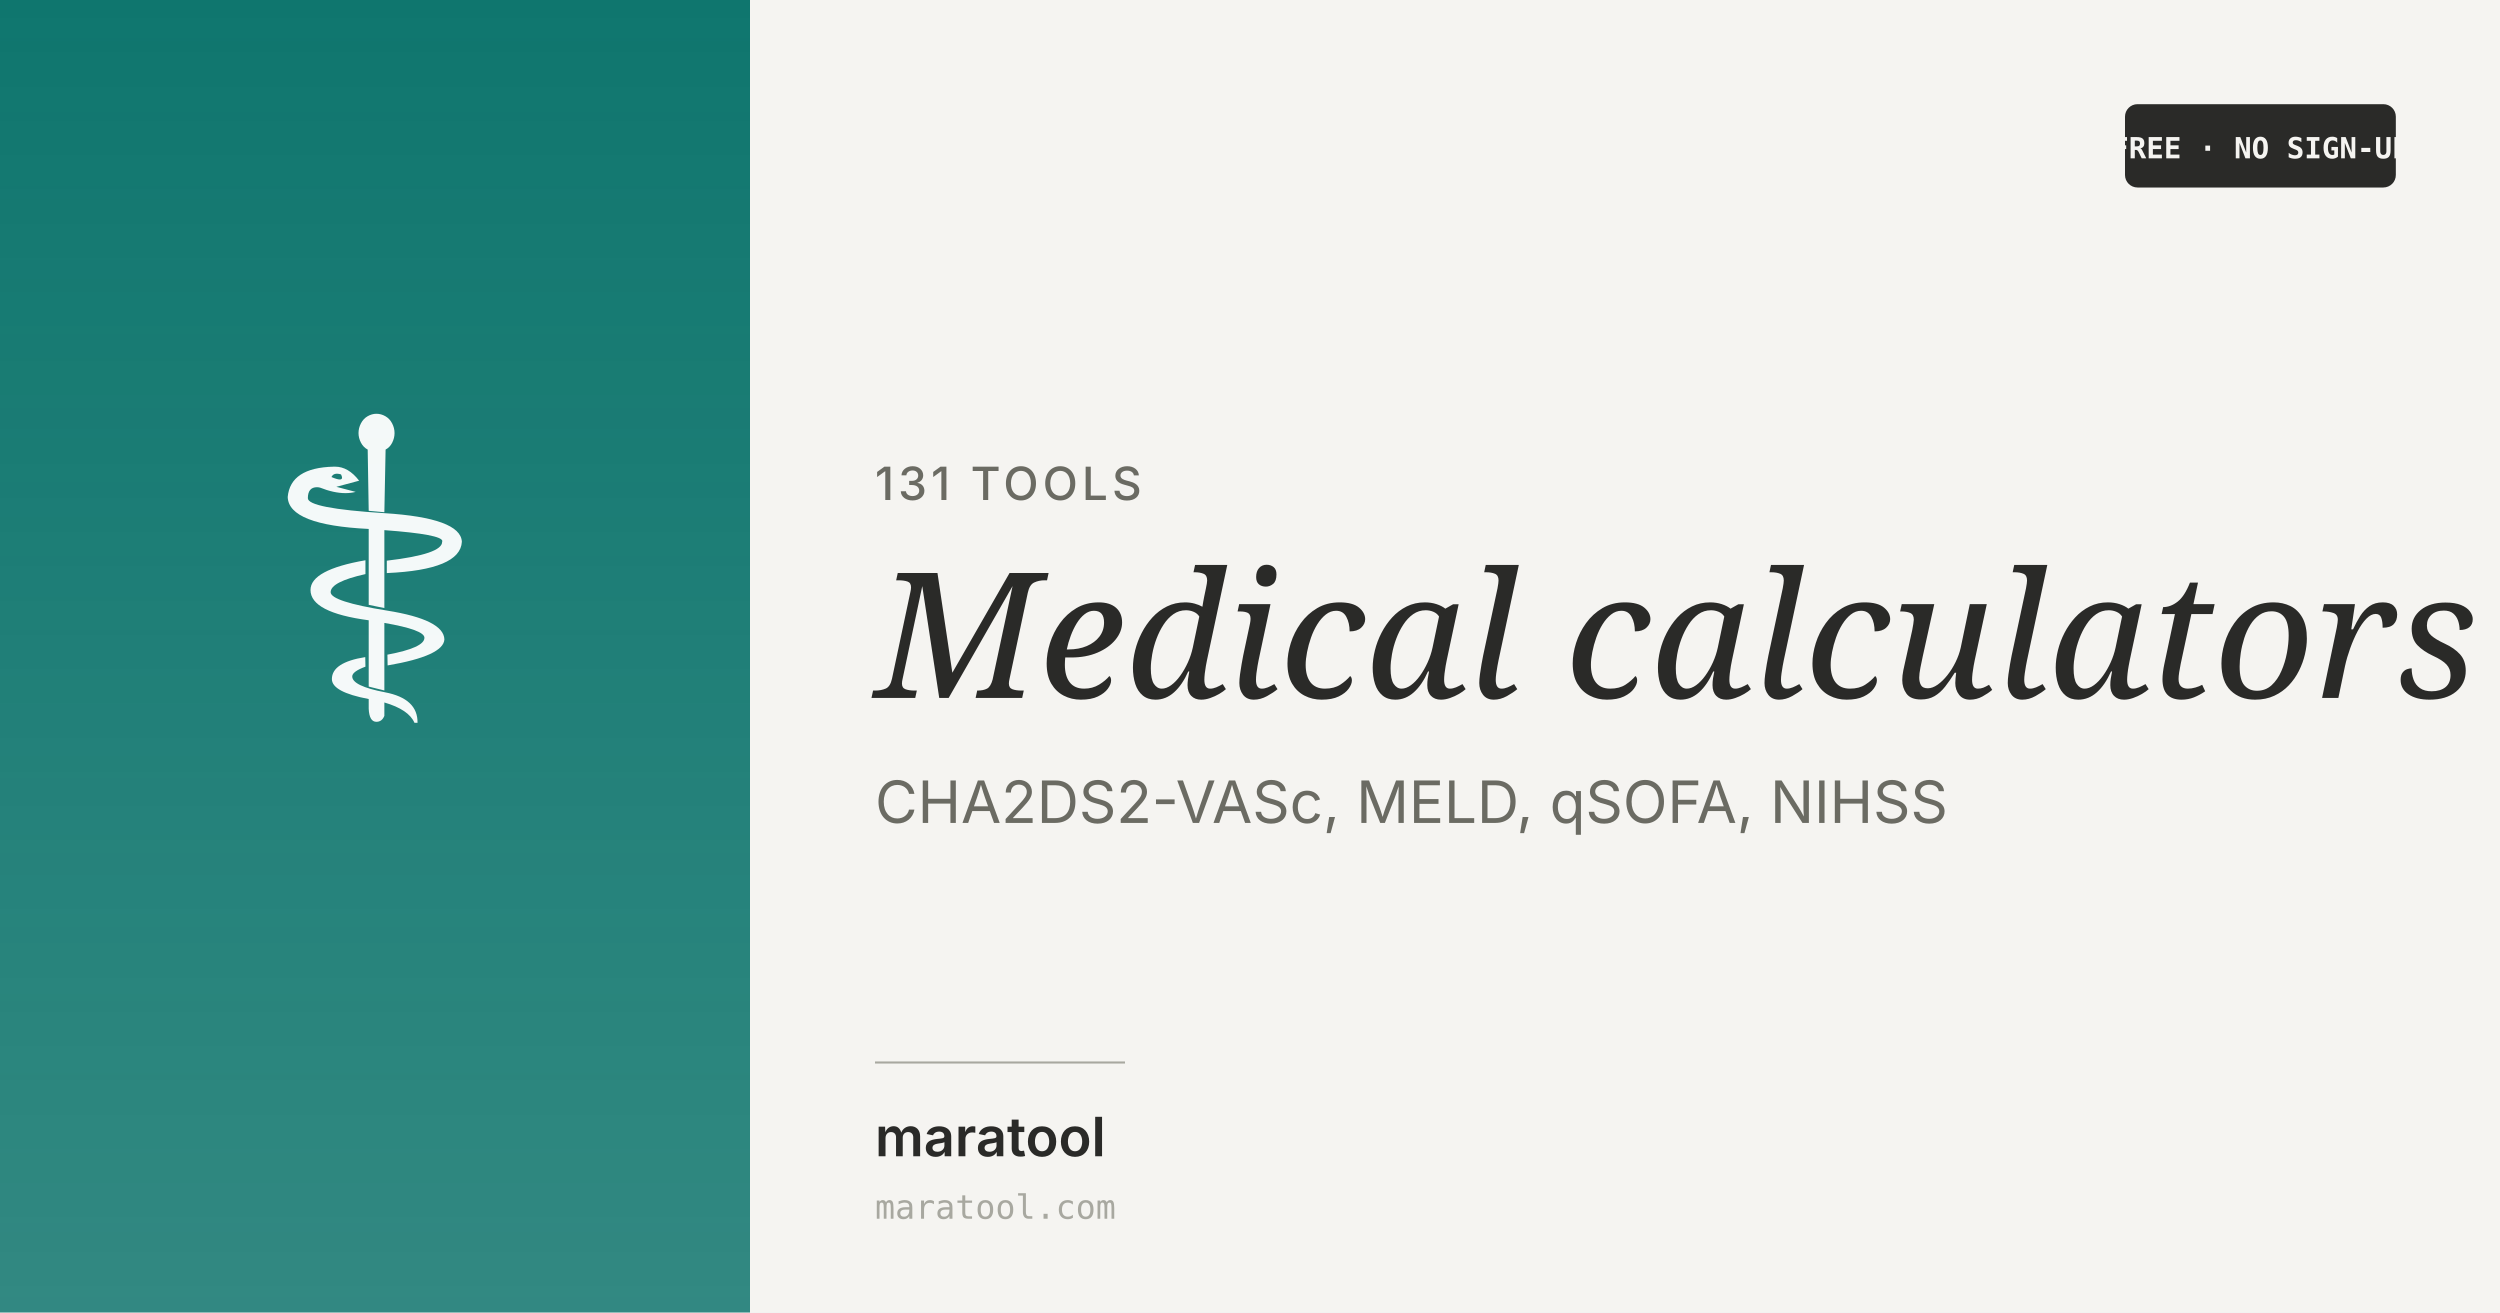
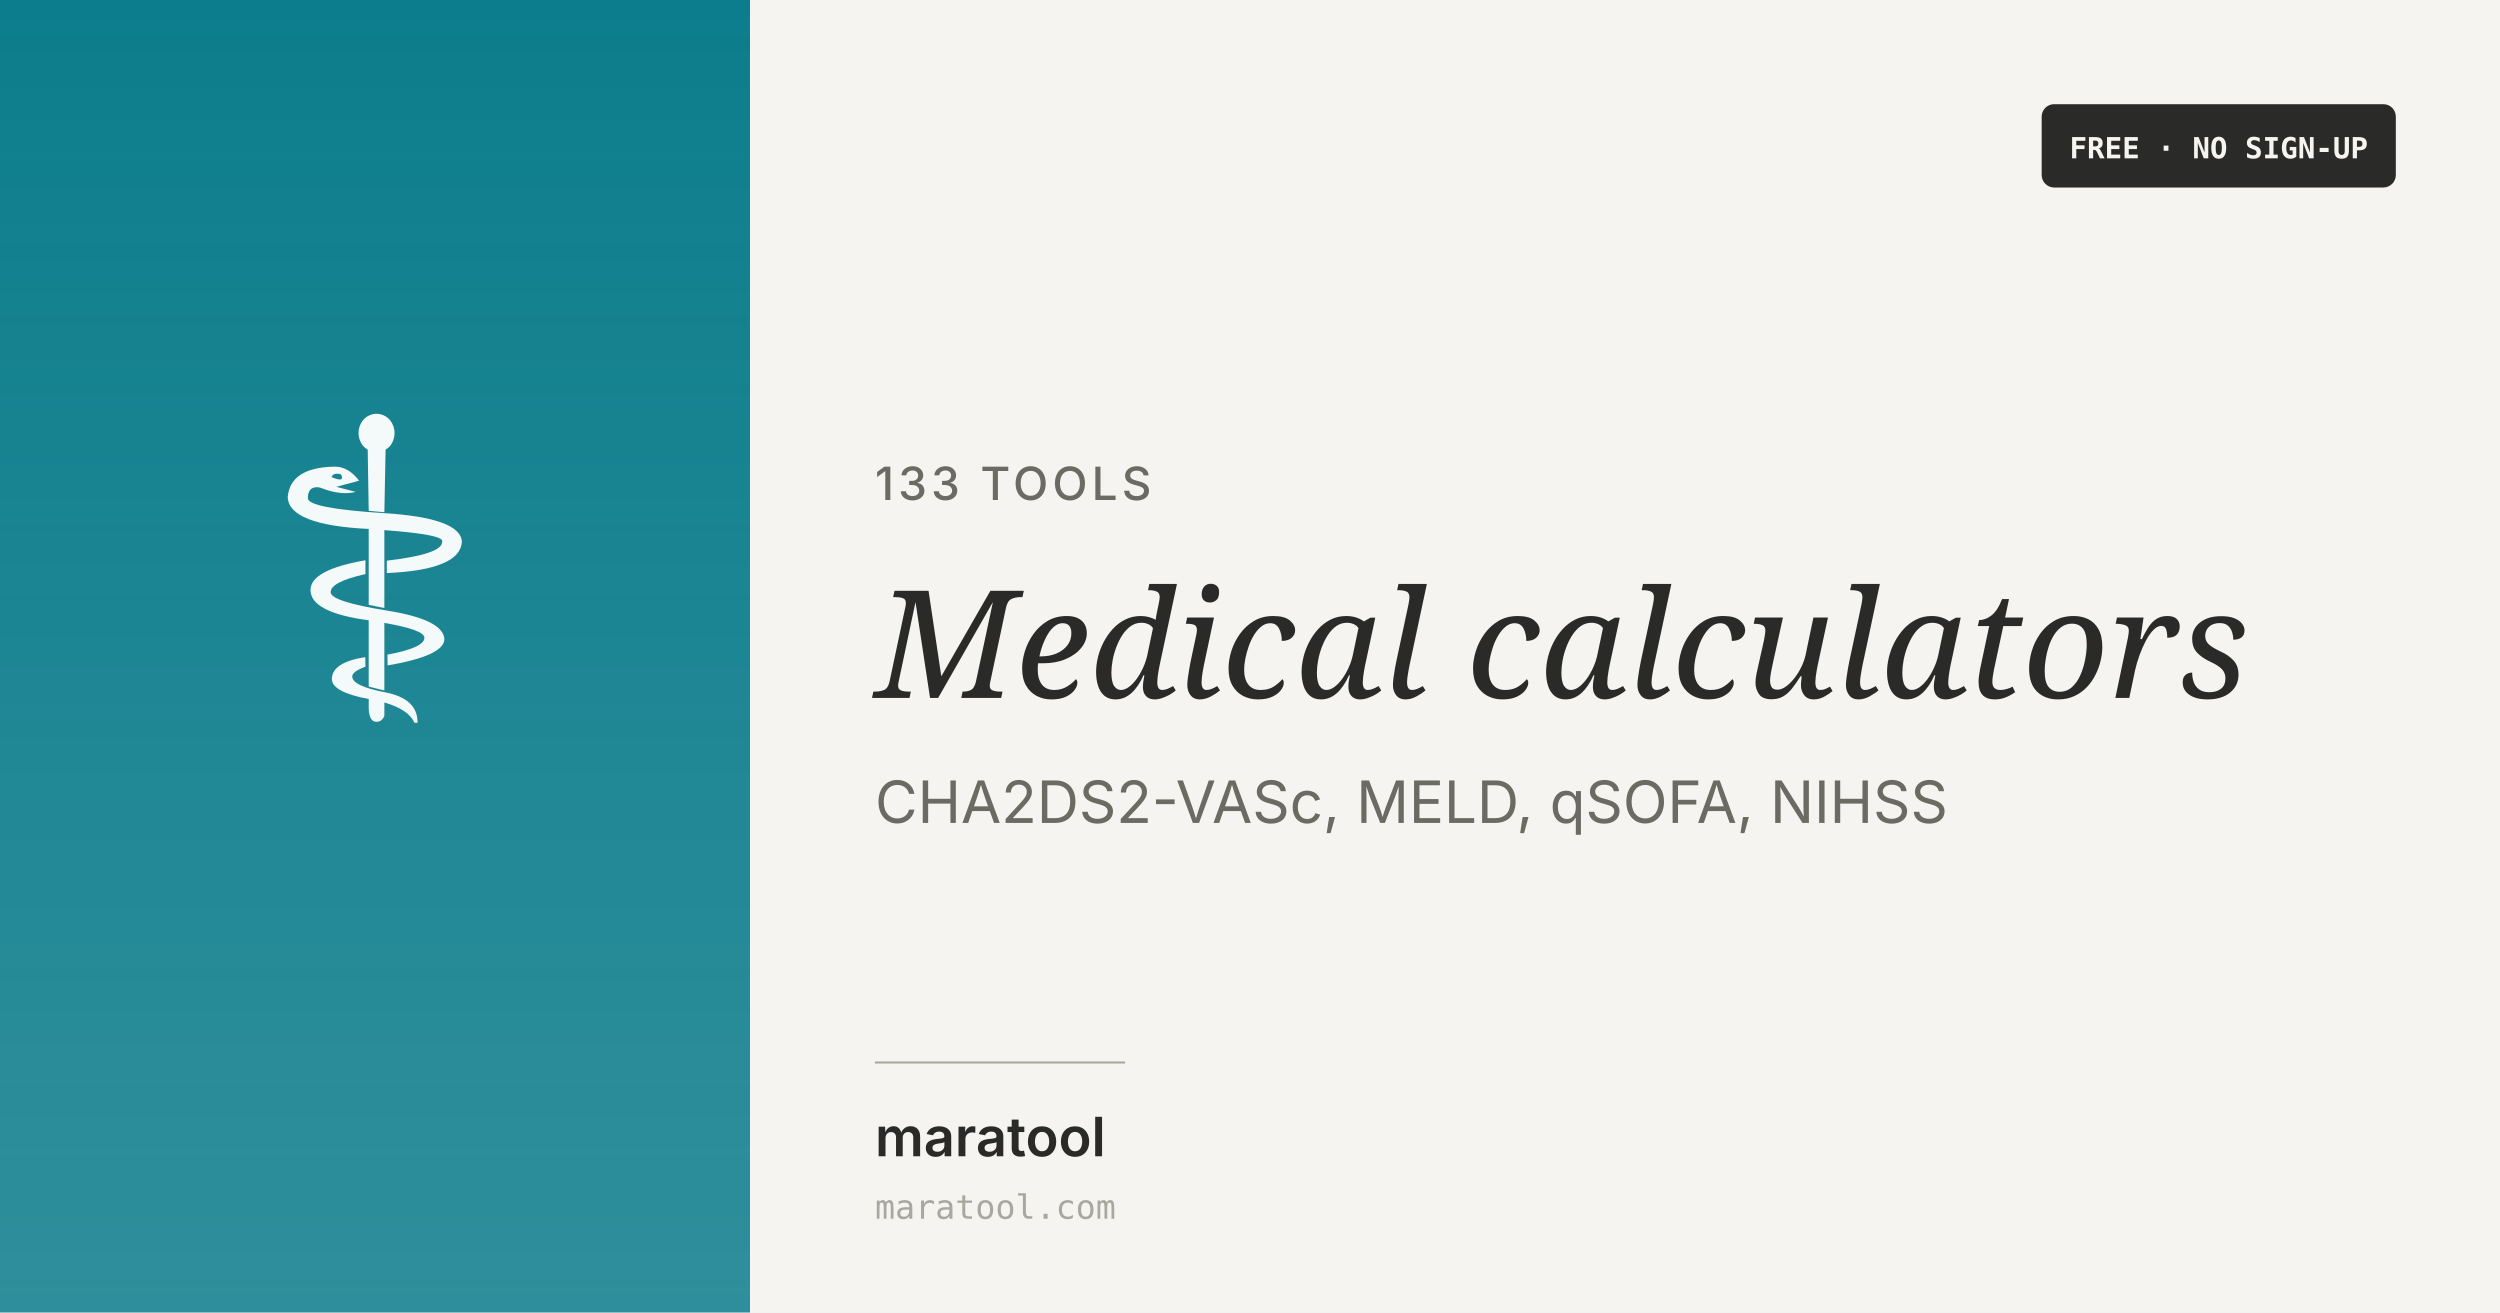
<svg xmlns="http://www.w3.org/2000/svg" width="1200" height="630" viewBox="0 0 1200 630">
  <defs>
    <linearGradient id="g" x1="0" y1="0" x2="0" y2="1">
-       <stop offset="0%" stop-color="#0f766e" stop-opacity="1" />
-       <stop offset="100%" stop-color="#0f766e" stop-opacity="0.85" />
+       <stop offset="0%" stop-color="#0c7d8c" stop-opacity="1" />
+       <stop offset="100%" stop-color="#0c7d8c" stop-opacity="0.85" />
    </linearGradient>
    <style>
      .h { font-family: 'Instrument Serif', Georgia, serif; font-style: italic; }
      .b { font-family: 'Inter', -apple-system, system-ui, sans-serif; }
      .mono { font-family: 'Fira Mono', 'Consolas', monospace; }
    </style>
  </defs>
  <rect width="1200" height="630" fill="#f5f4f1" />
  <rect x="0" y="0" width="360" height="630" fill="url(#g)" />
  <text x="180" y="345" font-size="200" fill="#ffffff" text-anchor="middle" font-family="Inter, system-ui, sans-serif" opacity="0.95">⚕</text>
-   <text x="420" y="240" class="b" font-size="22" font-weight="500" fill="#6b6b63" letter-spacing="2">131 TOOLS</text>
-   <text x="420" y="335" class="h" font-size="84" fill="#2a2a28">Medical calculators</text>
+   <text x="420" y="240" class="b" font-size="22" font-weight="500" fill="#6b6b63" letter-spacing="2">133 TOOLS</text>
+   <text x="420" y="335" class="h" font-size="72" fill="#2a2a28">Medical calculators</text>
  <text x="420" y="395" class="b" font-size="28" fill="#6b6b63">CHA2DS2-VASc, MELD, qSOFA, NIHSS</text>
  <line x1="420" y1="510" x2="540" y2="510" stroke="#a8a8a0" stroke-width="1" />
  <text x="420" y="555" class="b" font-size="26" font-weight="600" fill="#2a2a28">maratool</text>
  <text x="420" y="585" class="mono" font-size="16" fill="#a8a8a0">maratool.com</text>
-   <rect x="1020" y="50" width="130" height="40" rx="6" fill="#2a2a28" />
-   <text x="1085" y="76" class="mono" font-size="14" font-weight="600" fill="#f5f4f1" text-anchor="middle">FREE · NO SIGN-UP</text>
+   <rect x="980" y="50" width="170" height="40" rx="6" fill="#2a2a28" />
+   <text x="1065" y="76" class="mono" font-size="14" font-weight="600" fill="#f5f4f1" text-anchor="middle">FREE · NO SIGN-UP</text>
</svg>
